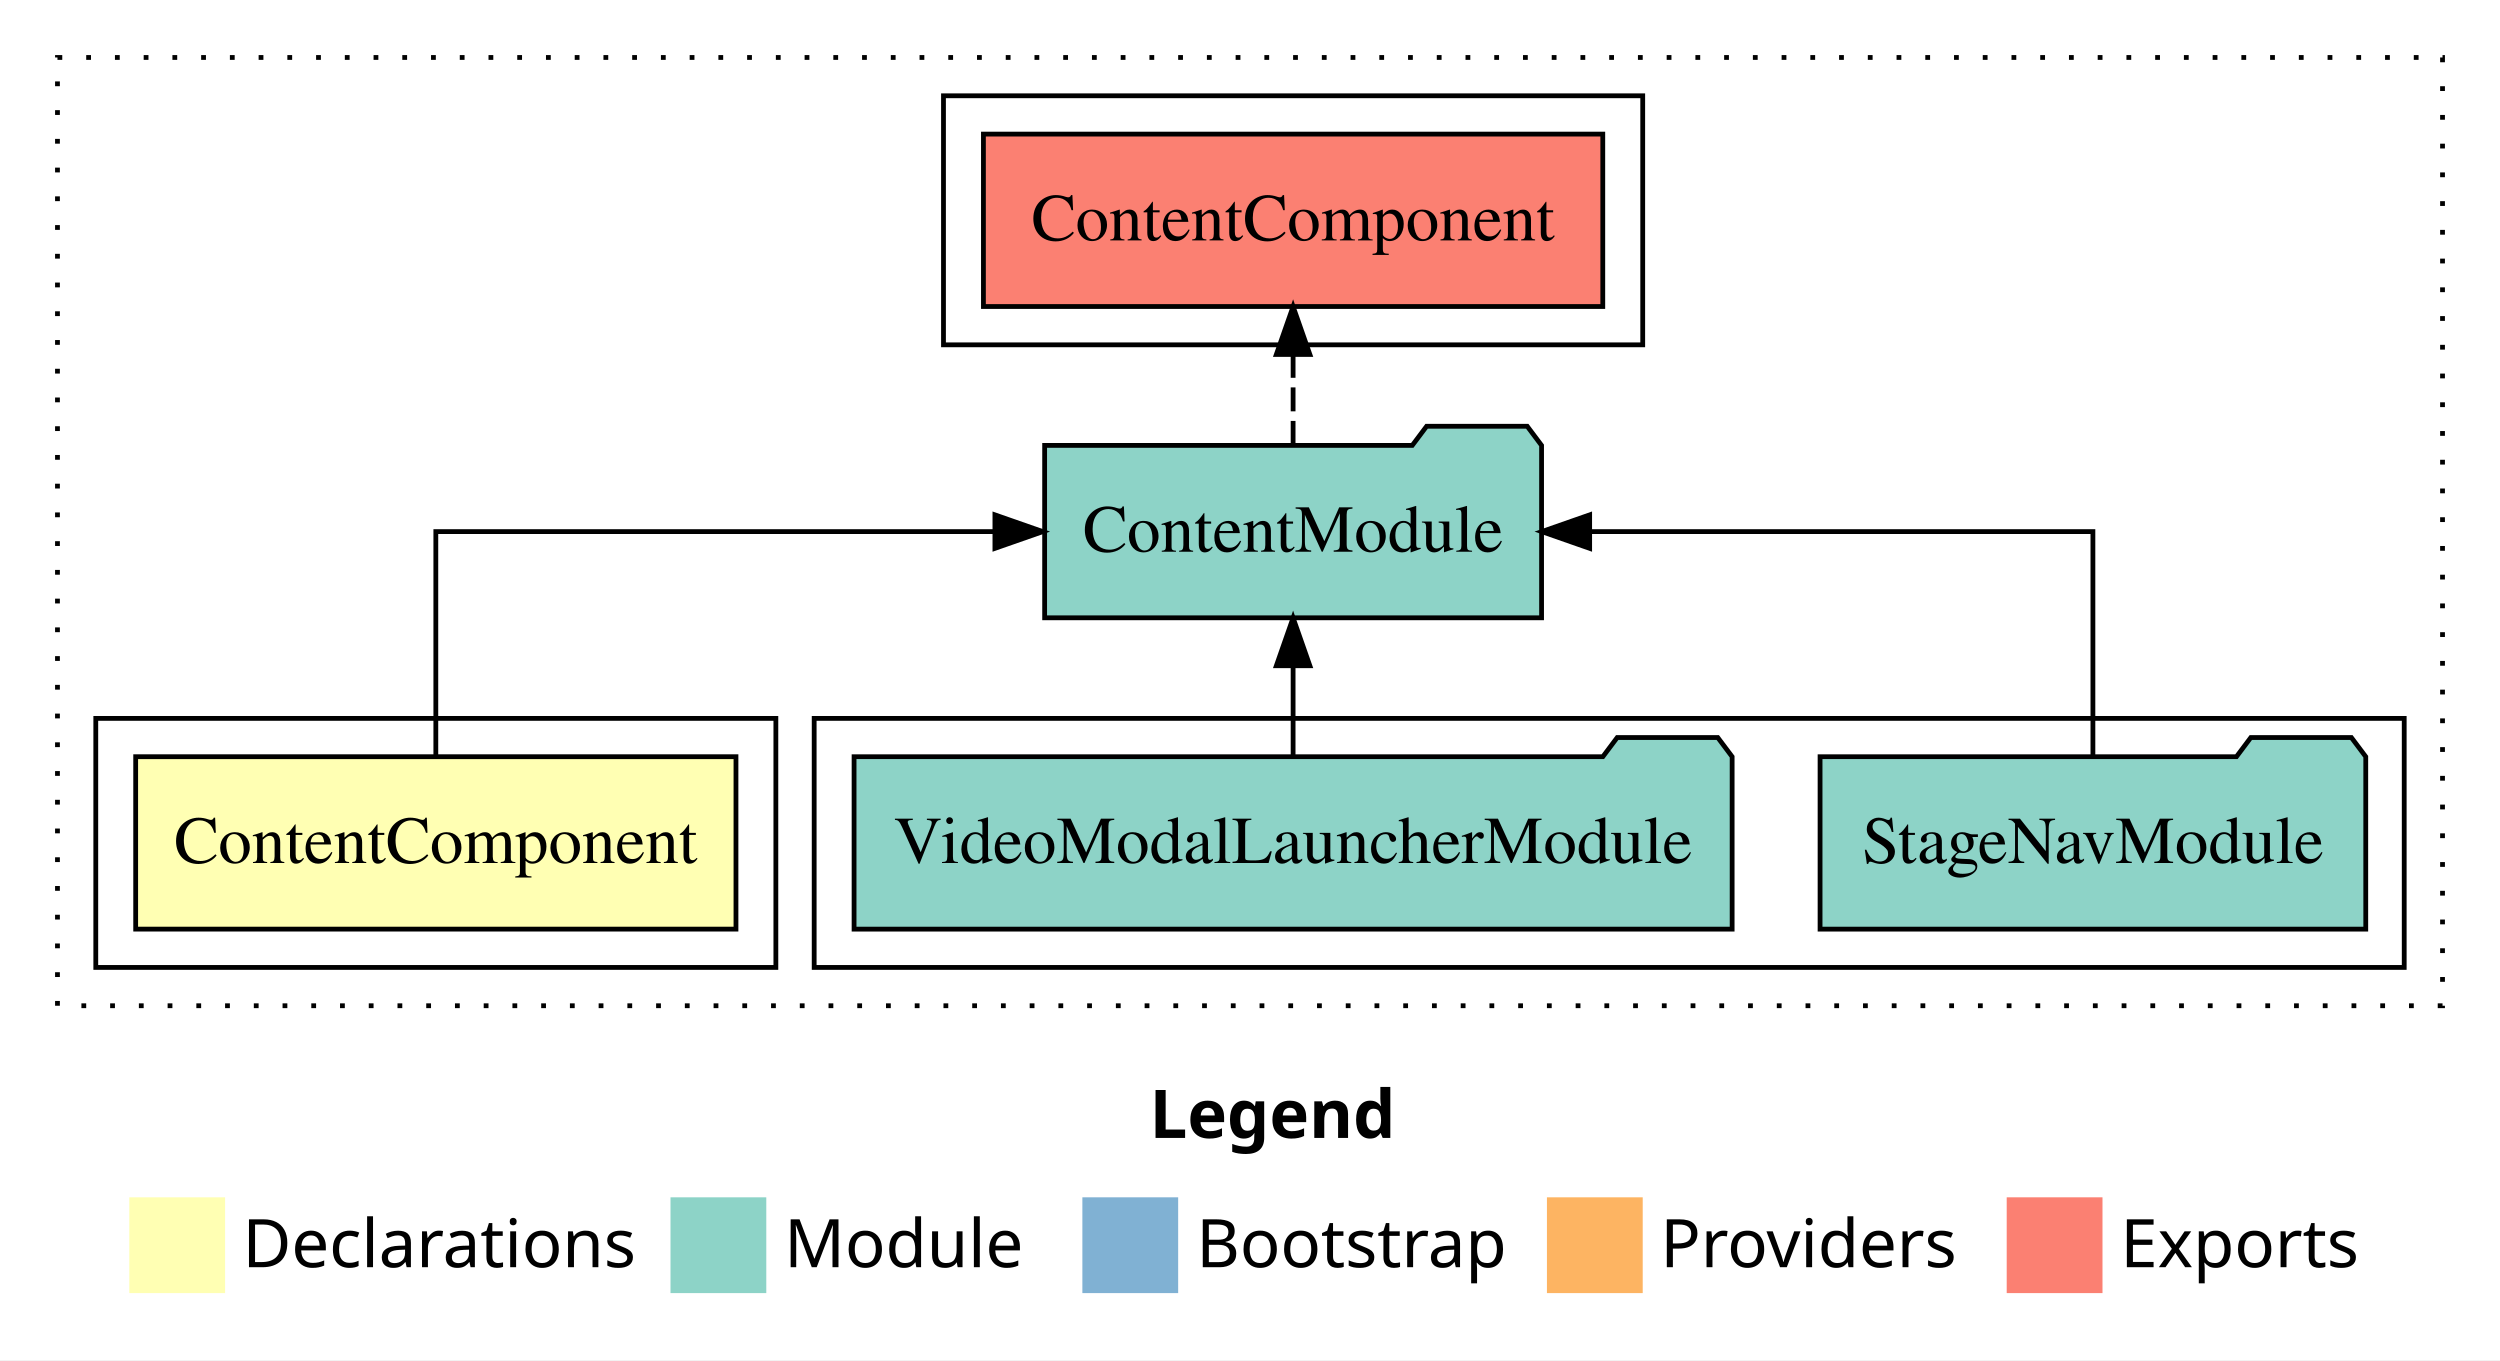
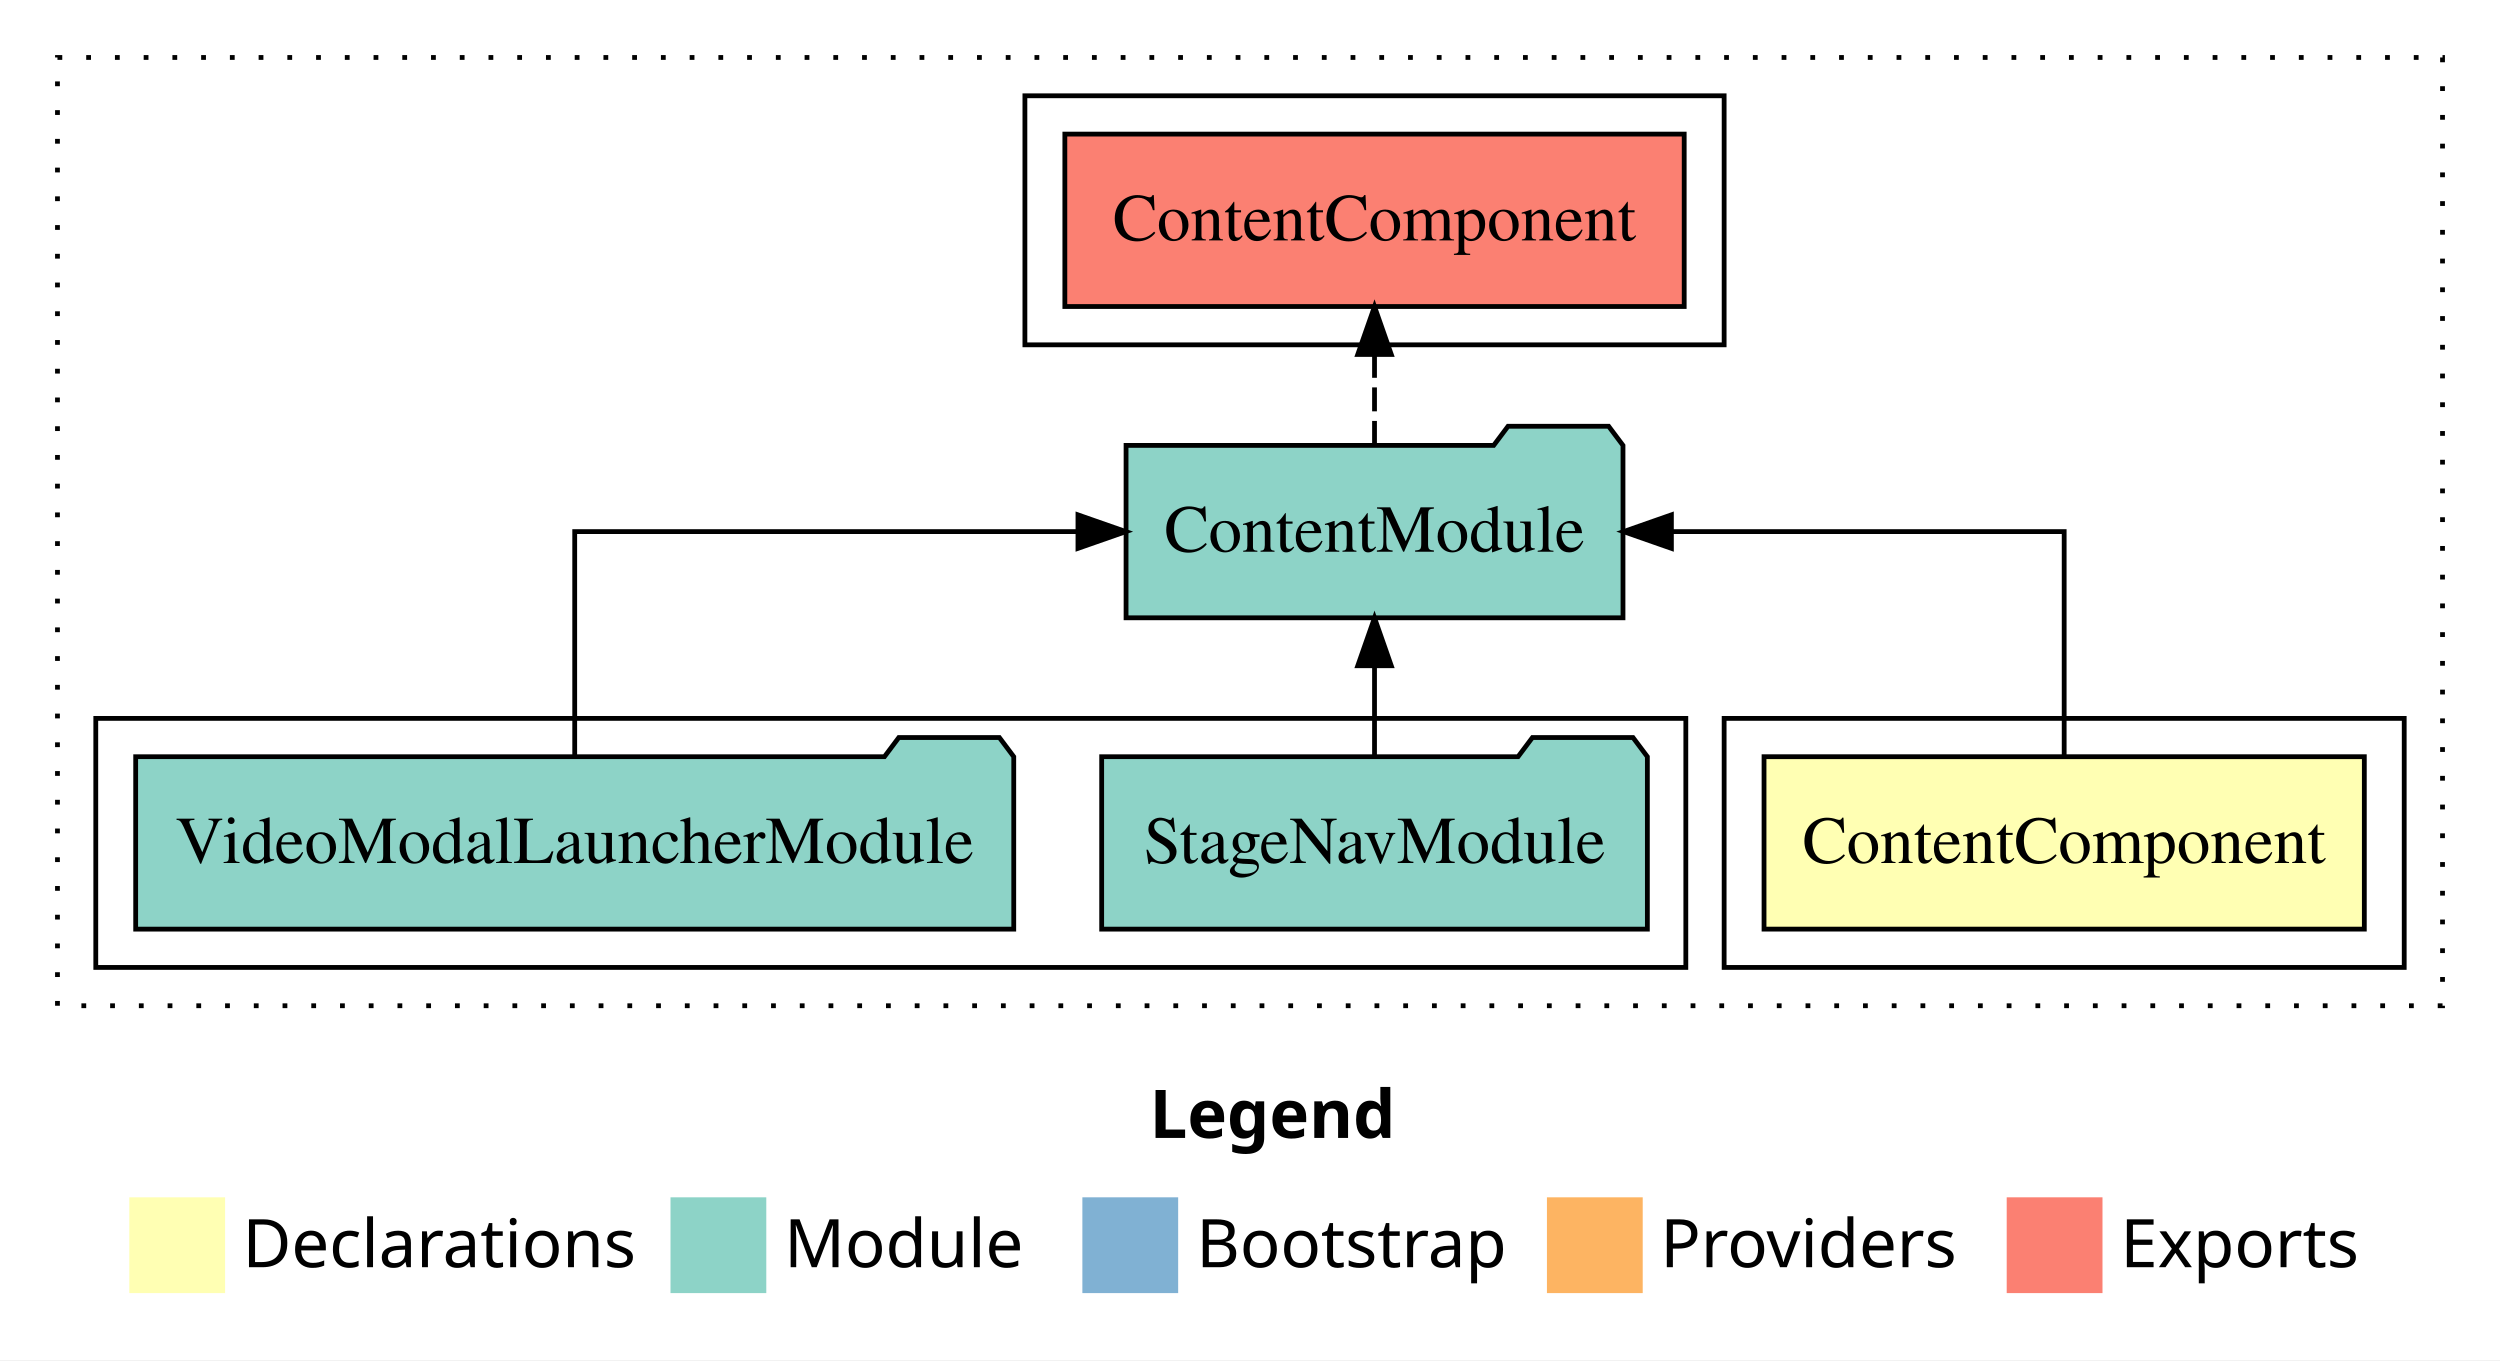
<svg xmlns="http://www.w3.org/2000/svg" width="522pt" height="284pt" viewBox="0.00 0.00 522.00 284.00">
  <g id="graph0" class="graph" transform="scale(1 1) rotate(0) translate(4 280)">
    <polygon fill="white" stroke="transparent" points="-4,4 -4,-280 518,-280 518,4 -4,4" />
    <text text-anchor="start" x="236.01" y="-42.4" font-family="Times-12" font-weight="bold" font-size="14.00">Legend</text>
    <polygon fill="#ffffb3" stroke="transparent" points="23,-10 23,-30 43,-30 43,-10 23,-10" />
    <text text-anchor="start" x="46.63" y="-15.4" font-family="Times-12" font-size="14.00">  Declarations</text>
    <polygon fill="#8dd3c7" stroke="transparent" points="136,-10 136,-30 156,-30 156,-10 136,-10" />
    <text text-anchor="start" x="159.73" y="-15.4" font-family="Times-12" font-size="14.00">  Module</text>
    <polygon fill="#80b1d3" stroke="transparent" points="222,-10 222,-30 242,-30 242,-10 222,-10" />
    <text text-anchor="start" x="245.78" y="-15.4" font-family="Times-12" font-size="14.00">  Bootstrap</text>
    <polygon fill="#fdb462" stroke="transparent" points="319,-10 319,-30 339,-30 339,-10 319,-10" />
    <text text-anchor="start" x="342.67" y="-15.4" font-family="Times-12" font-size="14.00">  Providers</text>
    <polygon fill="#fb8072" stroke="transparent" points="415,-10 415,-30 435,-30 435,-10 415,-10" />
    <text text-anchor="start" x="438.73" y="-15.4" font-family="Times-12" font-size="14.00">  Exports</text>
    <g id="clust1" class="cluster">
      <polygon fill="none" stroke="black" stroke-dasharray="1,5" points="8,-70 8,-268 506,-268 506,-70 8,-70" />
    </g>
-     <g id="clust5" class="cluster">
-       <polygon fill="none" stroke="black" points="193,-208 193,-260 339,-260 339,-208 193,-208" />
+     <g id="clust2" class="cluster">
+       <polygon fill="none" stroke="black" points="356,-78 356,-130 498,-130 498,-78 356,-78" />
    </g>
    <g id="clust4" class="cluster">
-       <polygon fill="none" stroke="black" points="166,-78 166,-130 498,-130 498,-78 166,-78" />
+       <polygon fill="none" stroke="black" points="16,-78 16,-130 348,-130 348,-78 16,-78" />
    </g>
-     <g id="clust2" class="cluster">
-       <polygon fill="none" stroke="black" points="16,-78 16,-130 158,-130 158,-78 16,-78" />
+     <g id="clust5" class="cluster">
+       <polygon fill="none" stroke="black" points="210,-208 210,-260 356,-260 356,-208 210,-208" />
    </g>
    <g id="node1" class="node">
-       <polygon fill="#ffffb3" stroke="black" points="149.67,-122 24.33,-122 24.33,-86 149.67,-86 149.67,-122" />
-       <text text-anchor="middle" x="87" y="-99.8" font-family="Times,serif" font-size="14.00">ContentComponent</text>
+       <polygon fill="#ffffb3" stroke="black" points="489.67,-122 364.33,-122 364.33,-86 489.67,-86 489.67,-122" />
+       <text text-anchor="middle" x="427" y="-99.8" font-family="Times,serif" font-size="14.00">ContentComponent</text>
    </g>
    <g id="node2" class="node">
-       <polygon fill="#8dd3c7" stroke="black" points="317.88,-187 314.88,-191 293.88,-191 290.88,-187 214.12,-187 214.12,-151 317.88,-151 317.88,-187" />
-       <text text-anchor="middle" x="266" y="-164.8" font-family="Times,serif" font-size="14.00">ContentModule</text>
+       <polygon fill="#8dd3c7" stroke="black" points="334.88,-187 331.88,-191 310.88,-191 307.88,-187 231.12,-187 231.12,-151 334.88,-151 334.88,-187" />
+       <text text-anchor="middle" x="283" y="-164.8" font-family="Times,serif" font-size="14.00">ContentModule</text>
    </g>
    <g id="edge1" class="edge">
-       <path fill="none" stroke="black" d="M87,-122.11C87,-141.34 87,-169 87,-169 87,-169 203.74,-169 203.74,-169" />
-       <polygon fill="black" stroke="black" points="203.74,-172.5 213.74,-169 203.74,-165.5 203.74,-172.5" />
+       <path fill="none" stroke="black" d="M427,-122.11C427,-141.34 427,-169 427,-169 427,-169 344.99,-169 344.99,-169" />
+       <polygon fill="black" stroke="black" points="344.99,-165.5 334.99,-169 344.99,-172.5 344.99,-165.5" />
    </g>
    <g id="node5" class="node">
-       <polygon fill="#fb8072" stroke="black" points="330.66,-252 201.34,-252 201.34,-216 330.66,-216 330.66,-252" />
-       <text text-anchor="middle" x="266" y="-229.8" font-family="Times,serif" font-size="14.00">ContentComponent </text>
+       <polygon fill="#fb8072" stroke="black" points="347.66,-252 218.34,-252 218.34,-216 347.66,-216 347.66,-252" />
+       <text text-anchor="middle" x="283" y="-229.8" font-family="Times,serif" font-size="14.00">ContentComponent </text>
    </g>
    <g id="edge4" class="edge">
-       <path fill="none" stroke="black" stroke-dasharray="5,2" d="M266,-187.11C266,-187.11 266,-205.99 266,-205.99" />
-       <polygon fill="black" stroke="black" points="262.5,-205.99 266,-215.99 269.5,-205.99 262.5,-205.99" />
+       <path fill="none" stroke="black" stroke-dasharray="5,2" d="M283,-187.11C283,-187.11 283,-205.99 283,-205.99" />
+       <polygon fill="black" stroke="black" points="279.5,-205.99 283,-215.99 286.5,-205.99 279.5,-205.99" />
    </g>
    <g id="node3" class="node">
-       <polygon fill="#8dd3c7" stroke="black" points="489.97,-122 486.97,-126 465.97,-126 462.97,-122 376.03,-122 376.03,-86 489.97,-86 489.97,-122" />
-       <text text-anchor="middle" x="433" y="-99.8" font-family="Times,serif" font-size="14.00">StageNavModule</text>
+       <polygon fill="#8dd3c7" stroke="black" points="339.97,-122 336.97,-126 315.97,-126 312.97,-122 226.03,-122 226.03,-86 339.97,-86 339.97,-122" />
+       <text text-anchor="middle" x="283" y="-99.8" font-family="Times,serif" font-size="14.00">StageNavModule</text>
    </g>
    <g id="edge2" class="edge">
-       <path fill="none" stroke="black" d="M433,-122.11C433,-141.34 433,-169 433,-169 433,-169 327.92,-169 327.92,-169" />
-       <polygon fill="black" stroke="black" points="327.92,-165.5 317.92,-169 327.92,-172.5 327.92,-165.5" />
+       <path fill="none" stroke="black" d="M283,-122.11C283,-122.11 283,-140.99 283,-140.99" />
+       <polygon fill="black" stroke="black" points="279.5,-140.99 283,-150.99 286.5,-140.99 279.5,-140.99" />
    </g>
    <g id="node4" class="node">
-       <polygon fill="#8dd3c7" stroke="black" points="357.67,-122 354.67,-126 333.67,-126 330.67,-122 174.33,-122 174.33,-86 357.67,-86 357.67,-122" />
-       <text text-anchor="middle" x="266" y="-99.8" font-family="Times,serif" font-size="14.00">VideoModalLauncherModule</text>
+       <polygon fill="#8dd3c7" stroke="black" points="207.67,-122 204.67,-126 183.67,-126 180.67,-122 24.33,-122 24.33,-86 207.67,-86 207.67,-122" />
+       <text text-anchor="middle" x="116" y="-99.8" font-family="Times,serif" font-size="14.00">VideoModalLauncherModule</text>
    </g>
    <g id="edge3" class="edge">
-       <path fill="none" stroke="black" d="M266,-122.11C266,-122.11 266,-140.99 266,-140.99" />
-       <polygon fill="black" stroke="black" points="262.5,-140.99 266,-150.99 269.5,-140.99 262.5,-140.99" />
+       <path fill="none" stroke="black" d="M116,-122.11C116,-141.34 116,-169 116,-169 116,-169 221.08,-169 221.08,-169" />
+       <polygon fill="black" stroke="black" points="221.08,-172.5 231.08,-169 221.08,-165.5 221.08,-172.5" />
    </g>
  </g>
</svg>
